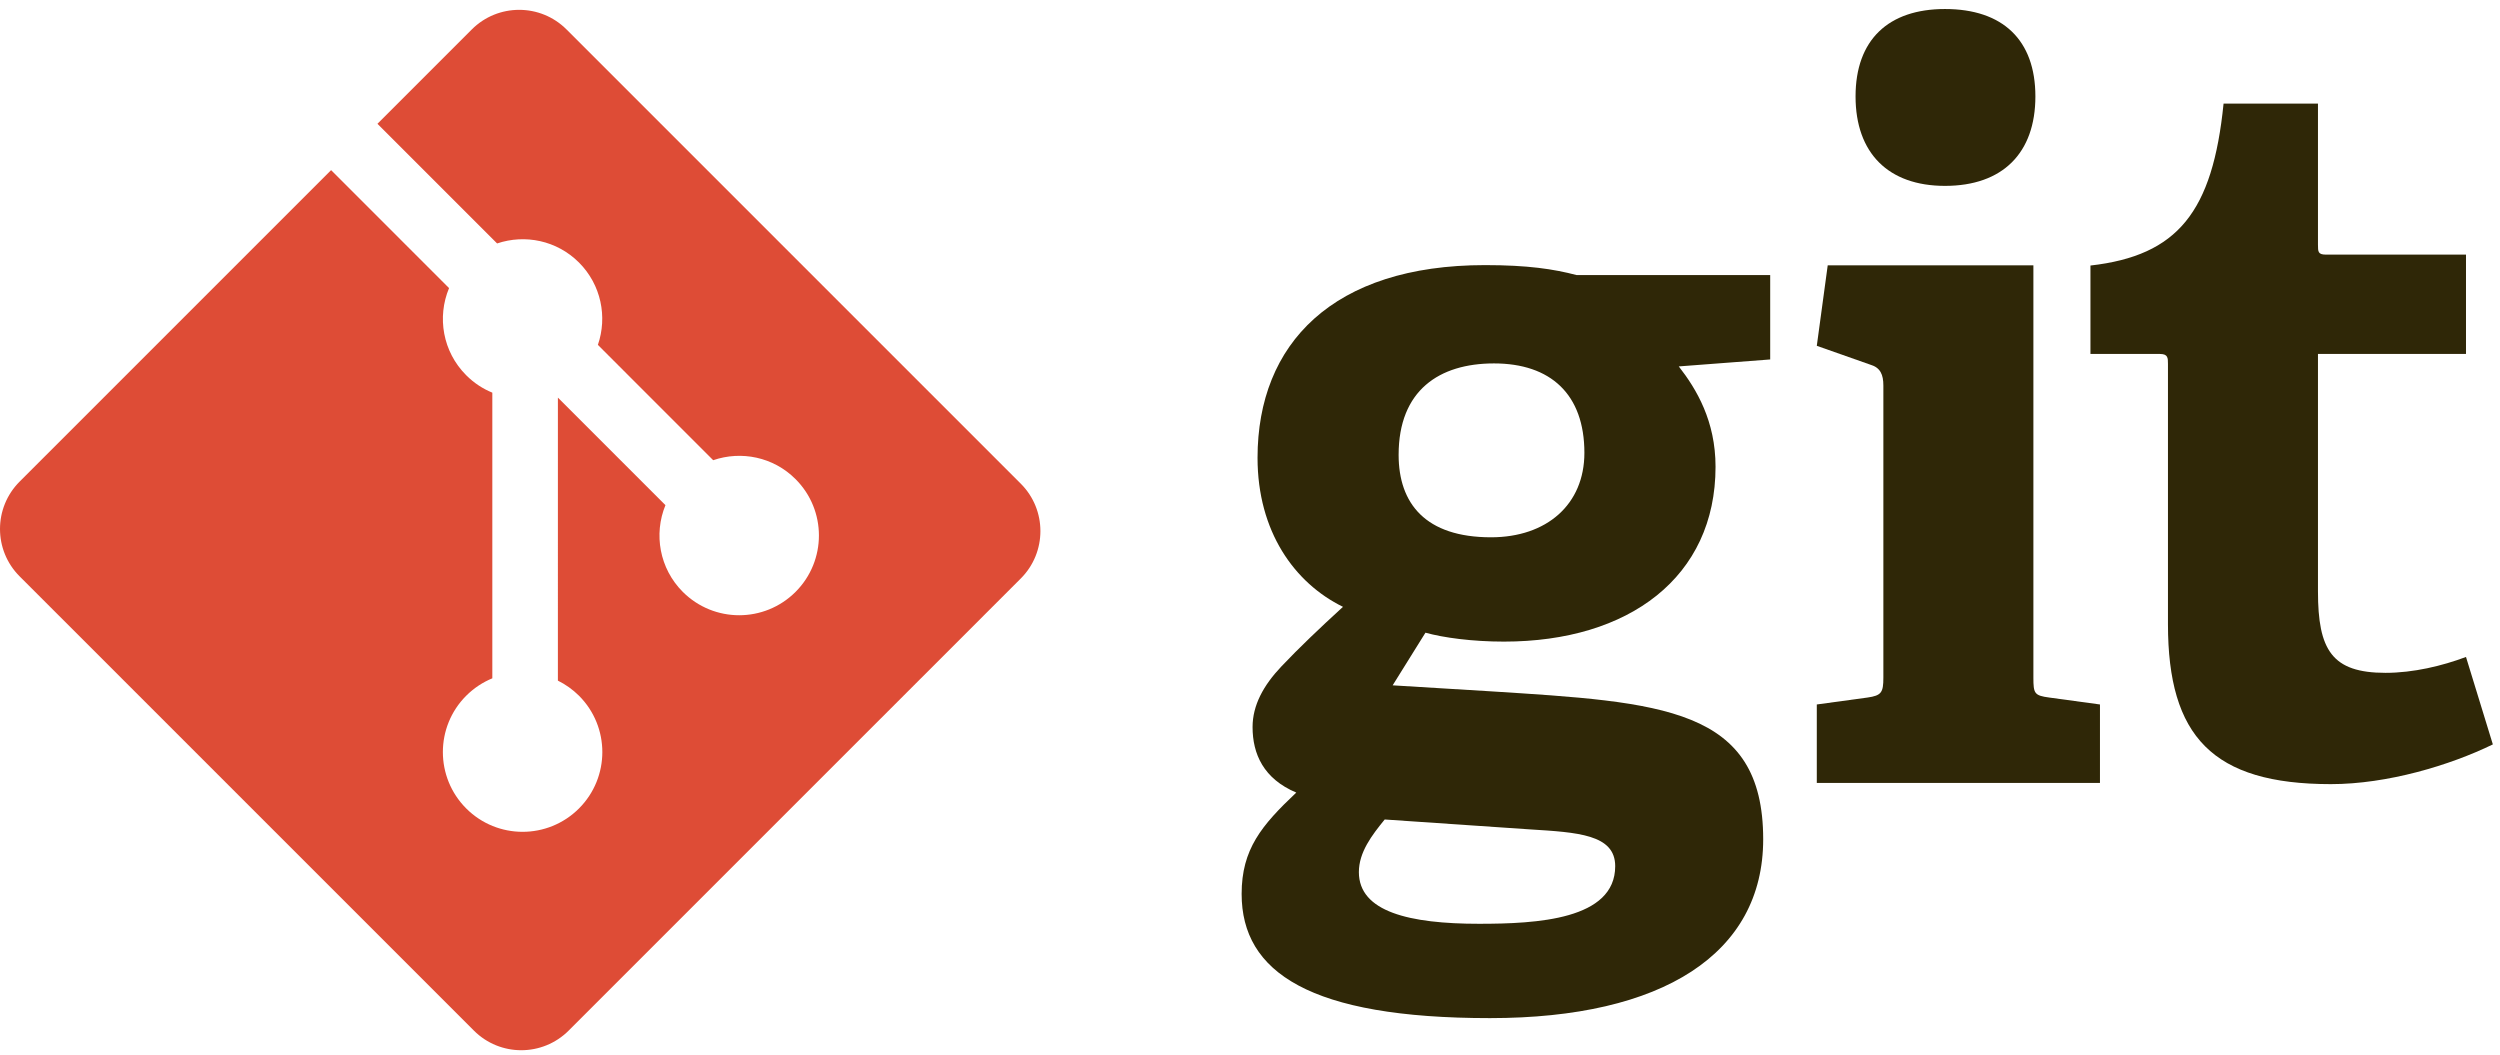
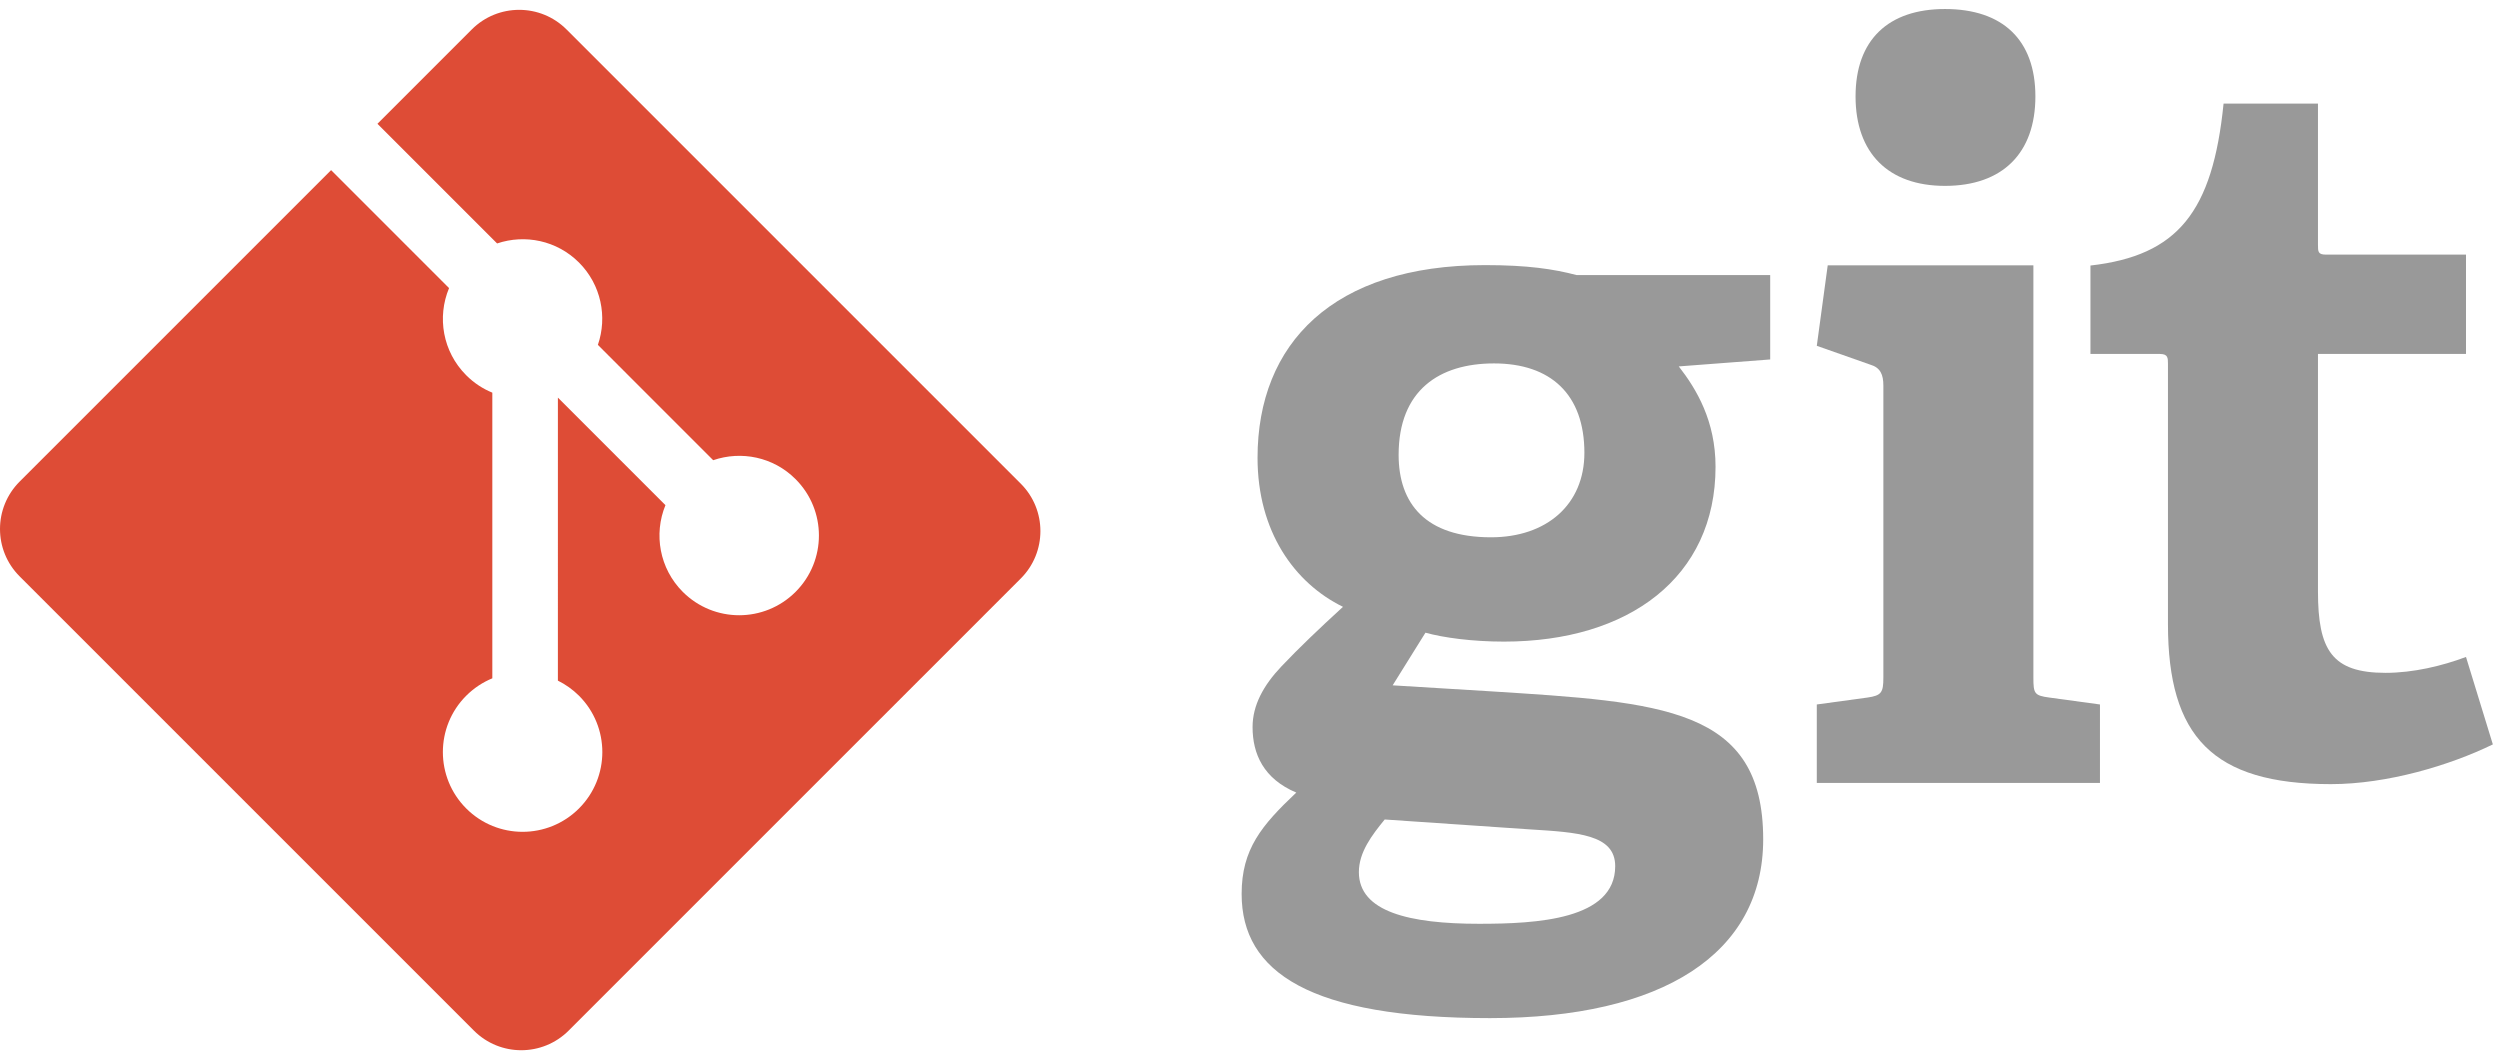
<svg xmlns="http://www.w3.org/2000/svg" width="256px" height="108px" viewBox="0 0 256 108" version="1.1" preserveAspectRatio="xMidYMid">
  <g>
-     <path d="M152.984,37.214 C147.387,37.214 143.219,39.962 143.219,46.576 C143.219,51.559 145.966,55.019 152.682,55.019 C158.375,55.019 162.242,51.664 162.242,46.37 C162.242,40.37 158.782,37.214 152.984,37.214 L152.984,37.214 L152.984,37.214 Z M141.794,83.915 C140.469,85.54 139.149,87.268 139.149,89.305 C139.149,93.372 144.335,94.596 151.458,94.596 C157.359,94.596 165.397,94.182 165.397,88.696 C165.397,85.435 161.53,85.234 156.644,84.928 L141.794,83.915 L141.794,83.915 Z M171.907,37.521 C173.735,39.861 175.671,43.118 175.671,47.797 C175.671,59.089 166.82,65.701 154.004,65.701 C150.745,65.701 147.795,65.295 145.966,64.787 L142.607,70.178 L152.576,70.787 C170.178,71.909 180.551,72.419 180.551,85.944 C180.551,97.646 170.279,104.255 152.576,104.255 C134.163,104.255 127.143,99.576 127.143,91.539 C127.143,86.961 129.178,84.524 132.739,81.161 C129.381,79.742 128.263,77.2 128.263,74.452 C128.263,72.212 129.381,70.178 131.215,68.243 C133.045,66.313 135.079,64.378 137.521,62.14 C132.537,59.698 128.772,54.408 128.772,46.878 C128.772,35.181 136.504,27.147 152.066,27.147 C156.442,27.147 159.088,27.549 161.428,28.164 L181.268,28.164 L181.268,36.808 L171.907,37.521 L171.907,37.521 Z" fill="#2F2707" />
-     <path d="M199.166,19.034 C193.365,19.034 190.009,15.674 190.009,9.873 C190.009,4.08 193.365,0.923 199.166,0.923 C205.067,0.923 208.424,4.08 208.424,9.873 C208.424,15.674 205.067,19.034 199.166,19.034 L199.166,19.034 L199.166,19.034 Z M186.04,80.171 L186.04,72.138 L191.23,71.429 C192.655,71.223 192.857,70.919 192.857,69.39 L192.857,39.48 C192.857,38.364 192.553,37.648 191.532,37.346 L186.04,35.411 L187.158,27.173 L208.219,27.173 L208.219,69.39 C208.219,71.021 208.317,71.223 209.848,71.429 L215.036,72.138 L215.036,80.171 L186.04,80.171 L186.04,80.171 Z" fill="#2F2707" />
-     <path d="M255.267,76.227 C250.891,78.362 244.482,80.295 238.681,80.295 C226.575,80.295 221.999,75.417 221.999,63.916 L221.999,37.263 C221.999,36.654 221.999,36.246 221.182,36.246 L214.062,36.246 L214.062,27.191 C223.017,26.172 226.575,21.695 227.694,10.606 L237.36,10.606 L237.36,25.056 C237.36,25.766 237.36,26.073 238.175,26.073 L252.518,26.073 L252.518,36.246 L237.36,36.246 L237.36,60.559 C237.36,66.561 238.786,68.899 244.277,68.899 C247.129,68.899 250.076,68.188 252.518,67.273 L255.267,76.227" fill="#2F2707" />
+     <path d="M152.984,37.214 C147.387,37.214 143.219,39.962 143.219,46.576 C143.219,51.559 145.966,55.019 152.682,55.019 C158.375,55.019 162.242,51.664 162.242,46.37 C162.242,40.37 158.782,37.214 152.984,37.214 L152.984,37.214 L152.984,37.214 Z M141.794,83.915 C140.469,85.54 139.149,87.268 139.149,89.305 C139.149,93.372 144.335,94.596 151.458,94.596 C157.359,94.596 165.397,94.182 165.397,88.696 C165.397,85.435 161.53,85.234 156.644,84.928 L141.794,83.915 L141.794,83.915 Z M171.907,37.521 C173.735,39.861 175.671,43.118 175.671,47.797 C175.671,59.089 166.82,65.701 154.004,65.701 C150.745,65.701 147.795,65.295 145.966,64.787 L142.607,70.178 L152.576,70.787 C170.178,71.909 180.551,72.419 180.551,85.944 C180.551,97.646 170.279,104.255 152.576,104.255 C134.163,104.255 127.143,99.576 127.143,91.539 C127.143,86.961 129.178,84.524 132.739,81.161 C129.381,79.742 128.263,77.2 128.263,74.452 C128.263,72.212 129.381,70.178 131.215,68.243 C133.045,66.313 135.079,64.378 137.521,62.14 C132.537,59.698 128.772,54.408 128.772,46.878 C128.772,35.181 136.504,27.147 152.066,27.147 C156.442,27.147 159.088,27.549 161.428,28.164 L181.268,28.164 L181.268,36.808 L171.907,37.521 L171.907,37.521 Z" fill="#999" />
+     <path d="M199.166,19.034 C193.365,19.034 190.009,15.674 190.009,9.873 C190.009,4.08 193.365,0.923 199.166,0.923 C205.067,0.923 208.424,4.08 208.424,9.873 C208.424,15.674 205.067,19.034 199.166,19.034 L199.166,19.034 L199.166,19.034 Z M186.04,80.171 L186.04,72.138 L191.23,71.429 C192.655,71.223 192.857,70.919 192.857,69.39 L192.857,39.48 C192.857,38.364 192.553,37.648 191.532,37.346 L186.04,35.411 L187.158,27.173 L208.219,27.173 L208.219,69.39 C208.219,71.021 208.317,71.223 209.848,71.429 L215.036,72.138 L215.036,80.171 L186.04,80.171 L186.04,80.171 Z" fill="#999" />
+     <path d="M255.267,76.227 C250.891,78.362 244.482,80.295 238.681,80.295 C226.575,80.295 221.999,75.417 221.999,63.916 L221.999,37.263 C221.999,36.654 221.999,36.246 221.182,36.246 L214.062,36.246 L214.062,27.191 C223.017,26.172 226.575,21.695 227.694,10.606 L237.36,10.606 L237.36,25.056 C237.36,25.766 237.36,26.073 238.175,26.073 L252.518,26.073 L252.518,36.246 L237.36,36.246 L237.36,60.559 C237.36,66.561 238.786,68.899 244.277,68.899 C247.129,68.899 250.076,68.188 252.518,67.273 L255.267,76.227" fill="#999" />
    <path d="M104.529,49.53 L58.013,3.017 C55.336,0.338 50.991,0.338 48.31,3.017 L38.651,12.676 L50.904,24.929 C53.752,23.967 57.017,24.612 59.287,26.882 C61.567,29.166 62.208,32.459 61.223,35.316 L73.031,47.125 C75.888,46.141 79.185,46.778 81.466,49.063 C84.655,52.251 84.655,57.418 81.466,60.608 C78.276,63.798 73.11,63.798 69.918,60.608 C67.52,58.207 66.927,54.683 68.142,51.728 L57.129,40.716 L57.128,69.696 C57.905,70.082 58.639,70.595 59.287,71.24 C62.476,74.428 62.476,79.595 59.287,82.787 C56.097,85.976 50.928,85.976 47.742,82.787 C44.553,79.595 44.553,74.428 47.742,71.24 C48.53,70.454 49.442,69.859 50.414,69.459 L50.414,40.208 C49.442,39.811 48.531,39.219 47.742,38.427 C45.326,36.014 44.745,32.469 45.983,29.502 L33.905,17.422 L2.011,49.314 C-0.67,51.996 -0.67,56.341 2.011,59.02 L48.527,105.534 C51.205,108.213 55.548,108.213 58.23,105.534 L104.529,59.237 C107.208,56.556 107.208,52.209 104.529,49.53" fill="#DE4C36" />
  </g>
</svg>
